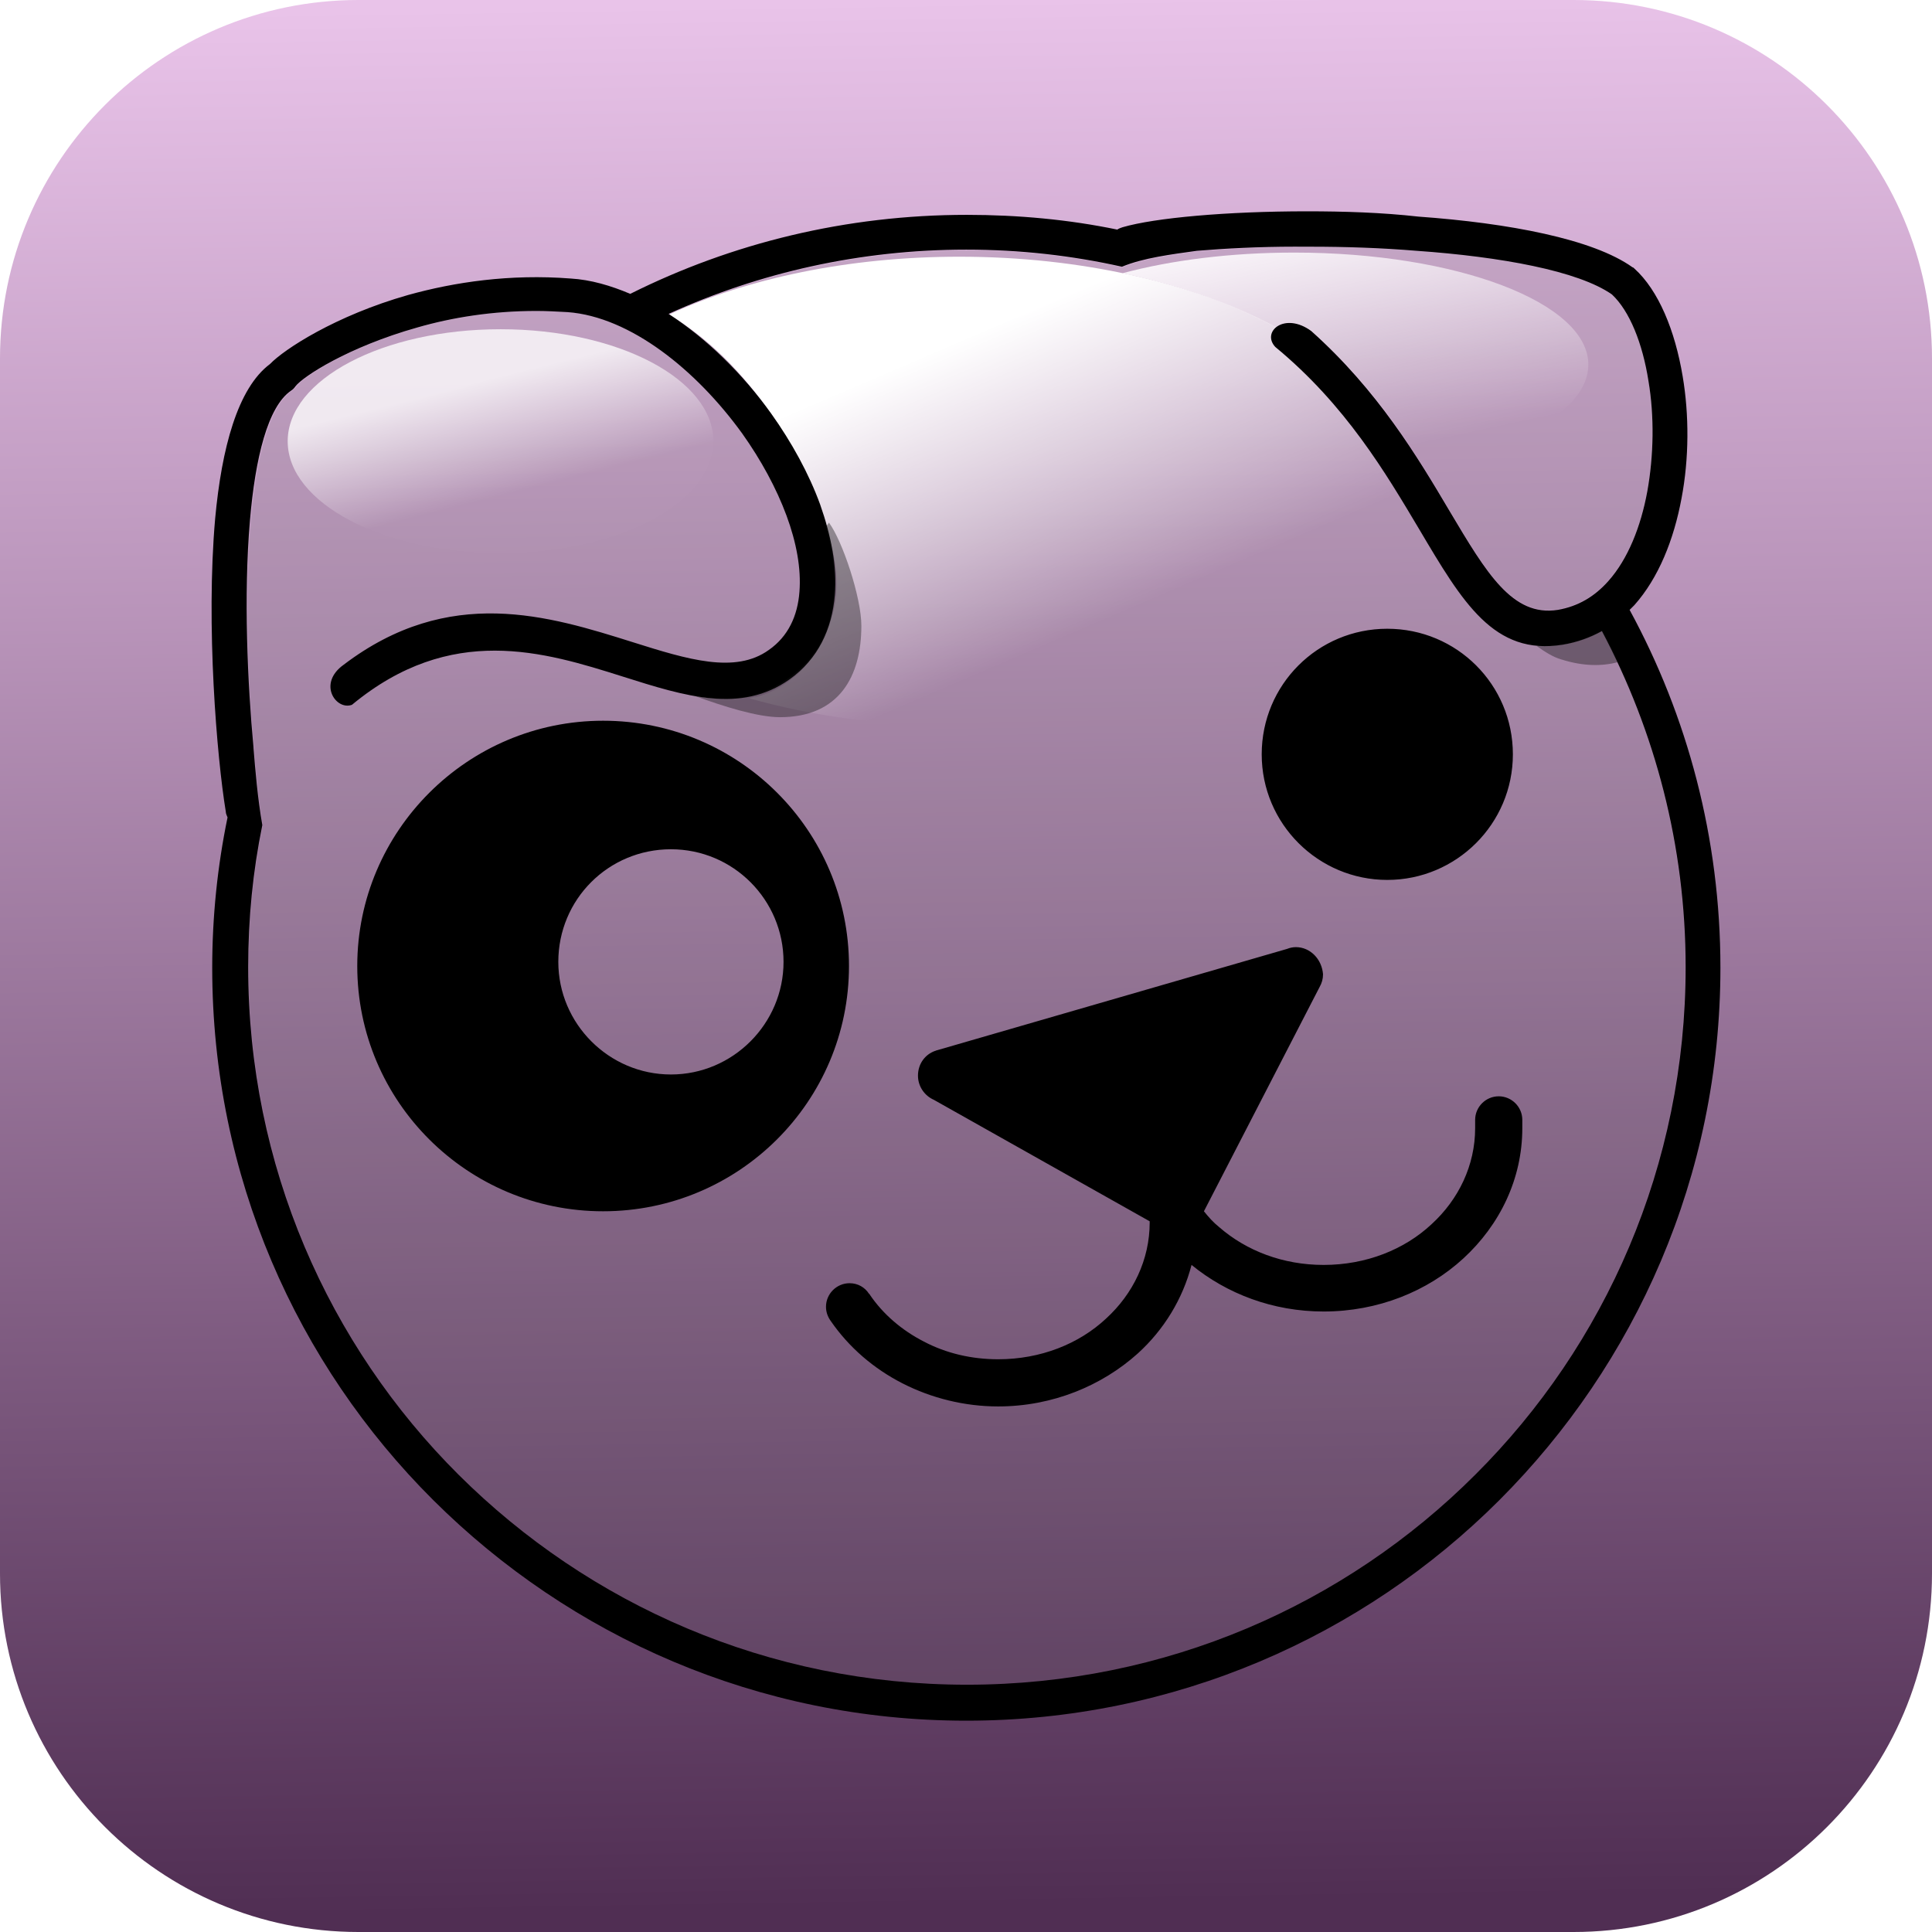
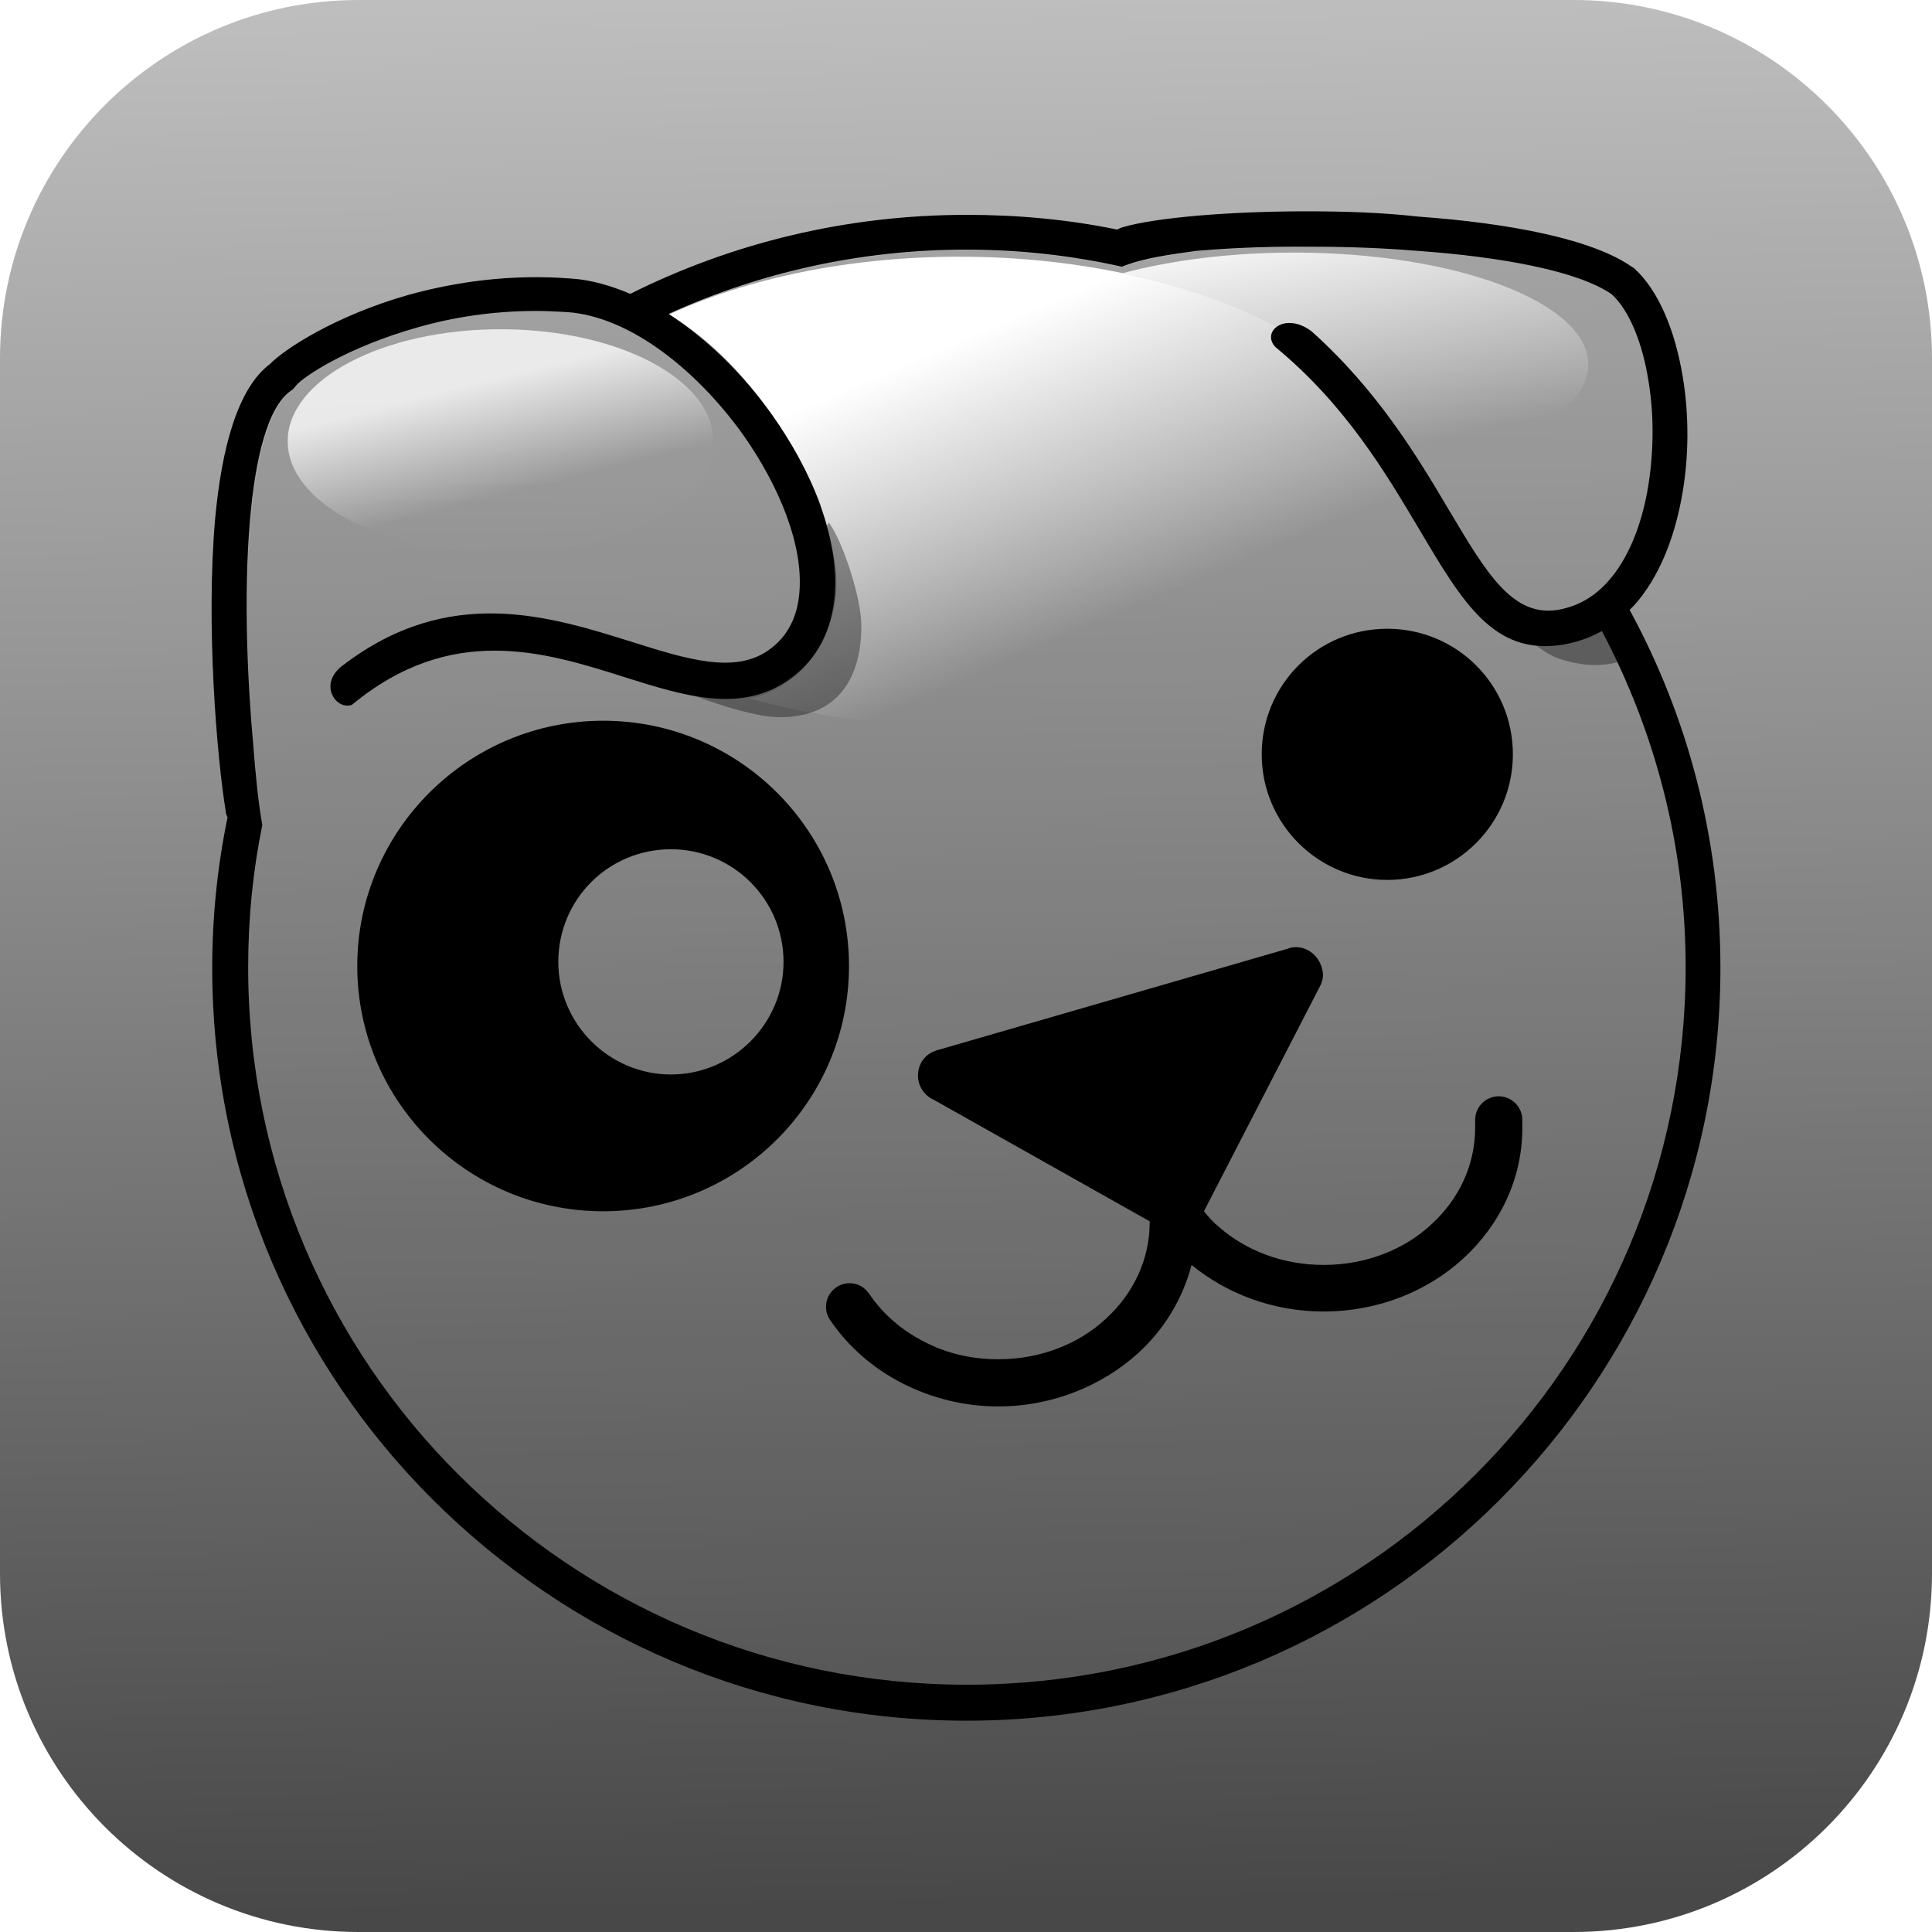
<svg xmlns="http://www.w3.org/2000/svg" xmlns:ns1="http://vectornator.io" height="100%" stroke-miterlimit="10" style="fill-rule:nonzero;clip-rule:evenodd;stroke-linecap:round;stroke-linejoin:round;" version="1.1" viewBox="0 0 512 512" width="100%" xml:space="preserve">
  <defs>
    <linearGradient gradientTransform="matrix(1 0 0 1 0 0)" gradientUnits="userSpaceOnUse" id="LinearGradient" x1="246.99" x2="254.91" y1="-0.49" y2="505.165">
-       <stop offset="0.001" stop-color="#e9c3e9" />
-       <stop offset="1" stop-color="#502e53" />
+       <stop offset="0.001" stop-color="#bebebe" />
+       <stop offset="1" stop-color="#484848" />
    </linearGradient>
    <radialGradient cx="189415" cy="225561" gradientTransform="matrix(1.5625 0 0 1.5625 54.5213 56)" gradientUnits="userSpaceOnUse" id="RadialGradient" r="781143">
      <stop offset="0" stop-color="#000000" stop-opacity="0.23" />
      <stop offset="1" stop-color="#ffffff" stop-opacity="0" />
    </radialGradient>
    <linearGradient gradientTransform="matrix(1.5625 0 0 1.5625 54.5213 56)" gradientUnits="userSpaceOnUse" id="LinearGradient_2" x1="190.054" x2="199.227" y1="-1.936" y2="40.946">
      <stop offset="0" stop-color="#fffdff" />
      <stop offset="1" stop-color="#ffffff" stop-opacity="0" />
    </linearGradient>
    <linearGradient gradientTransform="matrix(1.5625 0 0 1.5625 54.5213 56)" gradientUnits="userSpaceOnUse" id="LinearGradient_3" x1="126.493" x2="147.577" y1="22.426" y2="71.553">
      <stop offset="0" stop-color="#ffffff" />
      <stop offset="1" stop-color="#ffffff" stop-opacity="0" />
    </linearGradient>
    <linearGradient gradientTransform="matrix(1.5625 0 0 1.5625 54.5213 56)" gradientUnits="userSpaceOnUse" id="LinearGradient_4" x1="51.249" x2="46.453" y1="48.02" y2="28.953">
      <stop offset="0" stop-color="#ffffff" stop-opacity="0.009" />
      <stop offset="1" stop-color="#ffffff" stop-opacity="0.784" />
    </linearGradient>
    <radialGradient cx="135289" cy="147409" gradientTransform="matrix(1.5625 0 0 1.5625 54.5213 56)" gradientUnits="userSpaceOnUse" id="RadialGradient_2" r="720148">
      <stop offset="0" stop-color="#000000" stop-opacity="0" />
      <stop offset="0.633" stop-color="#ffffff" stop-opacity="0" />
      <stop offset="0.698" stop-color="#000000" stop-opacity="0.392" />
      <stop offset="0.997" stop-color="#000000" stop-opacity="0.994" />
      <stop offset="1" stop-color="#000000" />
    </radialGradient>
  </defs>
  <g id="Ebene-1" ns1:layerName="Ebene 1">
    <path d="M2.84217e-14 95C2.84217e-14 42.533 42.533 0 95 0L417 0C469.467 0 512 42.533 512 95L512 417C512 469.467 469.467 512 417 512L95 512C42.533 512 2.84217e-14 469.467 2.84217e-14 417L2.84217e-14 95Z" fill="url(#LinearGradient)" fill-rule="nonzero" opacity="1" stroke="none" ns1:layerName="Rechteck 1" />
    <g opacity="1" ns1:layerName="g">
      <path d="M375.459 66.312C397.646 67.875 418.115 71.625 427.178 77.875C431.865 82.25 435.303 90.844 436.865 100.844C438.428 110.063 438.271 120.531 436.553 130.062C434.834 139.438 431.396 148.031 426.24 153.812C422.646 157.875 418.271 160.531 412.803 161.469C400.771 163.344 393.896 151.625 384.209 135.375C375.615 120.844 365.146 103.188 347.49 87.562C340.459 82.406 334.209 87.719 337.959 91.781C356.709 107.406 367.334 125.375 376.084 140.063C387.646 159.594 395.928 173.656 414.209 170.688C417.959 170.063 421.396 168.813 424.521 167.094C438.584 193.656 446.553 223.969 446.553 256.313C446.553 308.969 425.303 356.469 390.771 391C356.396 425.375 308.74 446.781 256.24 446.781C203.74 446.781 156.084 425.531 121.709 391C87.334 356.625 65.928 308.969 65.928 256.313C65.928 243.344 67.178 230.844 69.678 218.656C68.428 211.625 67.803 203.969 67.334 198.188C65.771 181.313 64.678 157.875 66.553 137.875C67.959 121.469 71.24 107.719 77.49 103.5C77.959 103.188 78.271 102.875 78.584 102.406C80.615 99.75 92.49 91.938 110.771 86.781C119.99 84.125 130.615 82.406 142.334 82.406C144.99 82.406 147.803 82.562 150.615 82.719C167.021 83.969 184.678 98.031 196.865 115.063C201.865 122.094 205.928 129.594 208.584 136.938C211.24 144.125 212.49 151 212.021 157.094C211.553 163.5 209.053 168.969 203.896 172.563C194.99 178.969 182.334 175.063 167.959 170.531C145.615 163.5 119.365 155.219 91.24 176.469C84.209 181.469 89.103 187.914 93.321 186.352C119.571 164.477 144.692 172.578 165.473 179.141C182.192 184.453 195.771 189.027 208.584 179.964C216.084 174.495 220.773 165.289 220.773 157.906C220.773 150.522 219.99 142.414 217.021 134.133C214.053 126.008 209.99 117.563 204.521 109.906C197.021 99.438 187.49 90.062 177.334 83.344C201.396 72.406 228.115 66.312 256.24 66.312C270.459 66.312 284.209 67.875 297.49 70.844C303.115 68.5 310.615 67.562 317.178 66.625C324.678 66 333.584 65.531 343.271 65.531C344.678 65.219 345.928 65.219 347.334 65.219C356.553 65.219 366.084 65.531 375.459 66.312Z" fill="url(#RadialGradient)" fill-rule="nonzero" opacity="1" stroke="none" ns1:layerName="path" />
      <path d="M342.959 66.938C386.084 66.938 420.928 80.219 420.928 96.625C420.928 109.281 400.303 120.063 371.084 124.281C366.865 100.688 337.49 80.844 297.49 72.406C310.303 68.969 326.084 66.938 342.959 66.938Z" fill="url(#LinearGradient_2)" fill-rule="nonzero" opacity="1" stroke="none" ns1:layerName="path" />
      <path d="M254.209 68.031C319.053 68.031 371.709 95.844 371.709 130.219C371.709 164.594 319.053 192.406 254.209 192.406C234.053 192.406 215.146 189.75 198.584 185.062C199.209 184.906 199.678 184.75 200.303 184.75C204.521 183.656 208.74 181.313 212.803 177.25C216.553 172.875 219.209 168.188 220.615 162.875C222.021 157.719 222.021 151.938 220.615 145.688C219.209 139.594 217.178 133.813 214.834 128.344C212.334 122.875 209.521 117.562 206.24 112.406C202.334 106.625 198.115 101.156 193.428 96.312C188.74 91.469 183.428 87.094 177.334 83.344C197.959 73.812 224.834 68.031 254.209 68.031Z" fill="url(#LinearGradient_3)" fill-rule="nonzero" opacity="1" stroke="none" ns1:layerName="path" />
-       <path d="M346.396 56C325.146 56 306.084 57.719 297.49 60.219C297.021 60.375 296.553 60.531 296.084 60.844C283.271 58.188 269.834 56.938 256.24 56.938C224.209 56.938 193.896 64.438 167.021 77.875C161.865 75.688 156.553 74.125 151.24 73.812C135.146 72.562 120.459 74.75 108.115 78.188C88.896 83.656 75.303 92.562 71.553 96.469C62.959 102.875 58.74 118.813 57.021 137.406C54.521 165.688 57.49 200.844 59.834 215.063C59.834 215.688 60.146 216.156 60.303 216.625C57.646 229.438 56.24 242.875 56.24 256.469C56.24 311.625 78.584 361.469 114.834 397.562C151.084 433.656 200.928 456 256.084 456C311.24 456 361.24 433.656 397.334 397.562C433.428 361.469 455.928 311.625 455.928 256.469C455.928 222.094 447.178 189.75 431.865 161.625L433.115 160.375C439.521 153.188 443.584 143.031 445.615 132.094C447.646 121.469 447.646 109.906 445.928 99.75C443.896 87.562 439.521 76.938 433.115 71.156C432.959 71 432.803 70.844 432.646 70.844C422.178 63.344 399.834 59.125 375.928 57.406C366.24 56.312 356.084 56 346.396 56ZM347.334 65.375C356.553 65.375 366.084 65.688 375.459 66.469C397.646 68.031 418.271 71.781 427.178 78.031C431.865 82.406 435.303 91 436.865 101C438.428 110.219 438.271 120.688 436.553 130.219C434.834 139.594 431.396 148.188 426.24 153.969C422.646 158.031 418.271 160.688 412.803 161.625C400.771 163.5 393.896 151.781 384.209 135.531C375.615 121 365.146 103.5 347.49 87.719C340.459 82.562 334.209 87.875 337.959 91.938C356.709 107.406 367.334 125.531 376.084 140.219C387.646 159.75 395.928 173.813 414.209 170.844C417.959 170.219 421.396 168.969 424.521 167.25C438.584 193.813 446.709 224.125 446.709 256.313C446.709 308.813 425.459 356.469 390.928 390.844C356.553 425.219 308.896 446.469 256.24 446.469C203.584 446.469 156.084 425.219 121.553 390.844C87.021 356.469 65.771 308.813 65.771 256.313C65.771 243.344 67.021 230.844 69.521 218.656C68.271 211.625 67.646 203.969 67.178 198.188L67.178 198.031C65.615 181.313 64.521 157.875 66.24 137.875C67.646 121.469 70.928 107.719 77.178 103.5C77.646 103.188 77.959 102.875 78.271 102.406C80.303 99.75 92.334 91.938 110.615 86.781C119.834 84.125 130.459 82.406 142.178 82.406C144.834 82.406 147.646 82.562 150.459 82.719C167.021 83.969 184.521 98.031 196.709 114.906C201.709 121.938 205.771 129.438 208.428 136.625C211.084 143.813 212.334 150.688 211.865 156.781C211.396 163.188 208.896 168.656 203.74 172.25C194.834 178.656 182.178 174.75 167.803 170.219C145.459 163.188 119.053 154.906 91.084 176.156C84.053 181.156 89.053 188.344 93.271 186.781C119.521 165.063 144.209 172.719 164.99 179.281C181.709 184.594 196.396 189.125 209.209 180.063C216.865 174.594 220.459 166.781 221.24 157.719C221.865 150.219 220.303 142.094 217.334 133.656C214.365 125.531 209.834 117.25 204.365 109.594C196.865 99.125 187.334 89.75 177.178 83.188C201.24 72.25 227.959 66.156 256.084 66.156C270.303 66.156 284.053 67.719 297.334 70.688C302.959 68.344 310.459 67.406 317.178 66.469C324.678 65.844 333.584 65.375 343.271 65.375C343.271 65.375 347.334 65.375 347.334 65.375ZM367.646 166.625C349.209 166.625 334.365 181.469 334.365 199.906C334.365 218.344 349.365 233.188 367.646 233.188C385.928 233.188 400.928 218.344 400.928 199.906C400.928 181.469 386.084 166.625 367.646 166.625ZM159.834 191C123.896 191 94.678 220.219 94.678 256C94.678 291.938 123.896 321 159.834 321C195.771 321 224.99 291.938 224.99 256C224.99 220.063 195.771 191 159.834 191ZM177.803 225.063C194.365 225.063 207.646 238.5 207.646 254.906C207.646 271.313 194.209 284.75 177.803 284.75C161.396 284.75 147.959 271.313 147.959 254.906C147.959 238.344 161.24 225.063 177.803 225.063ZM343.428 251C342.646 251 341.865 251.156 341.084 251.469L248.271 278.344C248.115 278.344 247.959 278.5 247.803 278.5C245.146 279.438 243.271 281.937 243.271 285.062C243.271 287.875 244.99 290.375 247.49 291.469L304.678 323.656L304.678 323.969C304.678 333.813 300.303 342.875 293.115 349.438C285.928 356.156 275.771 360.219 264.521 360.219C257.49 360.219 250.771 358.656 244.834 355.531C239.053 352.562 234.053 348.344 230.459 343.031C230.459 342.875 230.303 342.875 230.303 342.875C229.209 341.156 227.334 340.062 225.146 340.062C221.709 340.062 218.896 342.875 218.896 346.312C218.896 347.719 219.365 348.969 220.146 350.062C224.99 357.094 231.553 362.719 239.209 366.625C246.865 370.531 255.615 372.719 264.521 372.719C278.896 372.719 292.021 367.25 301.553 358.656C308.428 352.406 313.428 344.281 315.771 335.219C325.146 342.875 337.334 347.562 350.771 347.562C365.146 347.562 378.271 342.25 387.803 333.5C397.49 324.594 403.428 312.406 403.428 298.969L403.428 296.938L403.428 296.781C403.428 293.344 400.615 290.531 397.178 290.531C393.74 290.531 390.928 293.344 390.928 296.781L390.928 298.969C390.928 308.813 386.553 317.875 379.365 324.438C372.178 331.156 362.021 335.219 350.771 335.219C339.99 335.219 330.303 331.469 323.115 325.219C321.553 323.969 320.303 322.563 319.053 321L349.678 261.625C350.303 260.531 350.615 259.438 350.615 258.188C350.303 254.125 347.178 251 343.428 251Z" fill="#000000" fill-rule="nonzero" opacity="1" stroke="none" ns1:layerName="path" />
+       <path d="M346.396 56C325.146 56 306.084 57.719 297.49 60.219C297.021 60.375 296.553 60.531 296.084 60.844C283.271 58.188 269.834 56.938 256.24 56.938C224.209 56.938 193.896 64.438 167.021 77.875C161.865 75.688 156.553 74.125 151.24 73.812C135.146 72.562 120.459 74.75 108.115 78.188C88.896 83.656 75.303 92.562 71.553 96.469C62.959 102.875 58.74 118.813 57.021 137.406C54.521 165.688 57.49 200.844 59.834 215.063C59.834 215.688 60.146 216.156 60.303 216.625C57.646 229.438 56.24 242.875 56.24 256.469C56.24 311.625 78.584 361.469 114.834 397.562C151.084 433.656 200.928 456 256.084 456C311.24 456 361.24 433.656 397.334 397.562C433.428 361.469 455.928 311.625 455.928 256.469C455.928 222.094 447.178 189.75 431.865 161.625L433.115 160.375C439.521 153.188 443.584 143.031 445.615 132.094C447.646 121.469 447.646 109.906 445.928 99.75C443.896 87.562 439.521 76.938 433.115 71.156C432.959 71 432.803 70.844 432.646 70.844C422.178 63.344 399.834 59.125 375.928 57.406C366.24 56.312 356.084 56 346.396 56ZM347.334 65.375C356.553 65.375 366.084 65.688 375.459 66.469C397.646 68.031 418.271 71.781 427.178 78.031C431.865 82.406 435.303 91 436.865 101C438.428 110.219 438.271 120.688 436.553 130.219C434.834 139.594 431.396 148.188 426.24 153.969C422.646 158.031 418.271 160.688 412.803 161.625C400.771 163.5 393.896 151.781 384.209 135.531C375.615 121 365.146 103.5 347.49 87.719C340.459 82.562 334.209 87.875 337.959 91.938C356.709 107.406 367.334 125.531 376.084 140.219C387.646 159.75 395.928 173.813 414.209 170.844C417.959 170.219 421.396 168.969 424.521 167.25C438.584 193.813 446.709 224.125 446.709 256.313C446.709 308.813 425.459 356.469 390.928 390.844C356.553 425.219 308.896 446.469 256.24 446.469C203.584 446.469 156.084 425.219 121.553 390.844C87.021 356.469 65.771 308.813 65.771 256.313C65.771 243.344 67.021 230.844 69.521 218.656C68.271 211.625 67.646 203.969 67.178 198.188L67.178 198.031C65.615 181.313 64.521 157.875 66.24 137.875C67.646 121.469 70.928 107.719 77.178 103.5C77.646 103.188 77.959 102.875 78.271 102.406C80.303 99.75 92.334 91.938 110.615 86.781C119.834 84.125 130.459 82.406 142.178 82.406C144.834 82.406 147.646 82.562 150.459 82.719C167.021 83.969 184.521 98.031 196.709 114.906C201.709 121.938 205.771 129.438 208.428 136.625C211.084 143.813 212.334 150.688 211.865 156.781C211.396 163.188 208.896 168.656 203.74 172.25C194.834 178.656 182.178 174.75 167.803 170.219C145.459 163.188 119.053 154.906 91.084 176.156C84.053 181.156 89.053 188.344 93.271 186.781C119.521 165.063 144.209 172.719 164.99 179.281C181.709 184.594 196.396 189.125 209.209 180.063C216.865 174.594 220.459 166.781 221.24 157.719C221.865 150.219 220.303 142.094 217.334 133.656C214.365 125.531 209.834 117.25 204.365 109.594C196.865 99.125 187.334 89.75 177.178 83.188C201.24 72.25 227.959 66.156 256.084 66.156C270.303 66.156 284.053 67.719 297.334 70.688C302.959 68.344 310.459 67.406 317.178 66.469C324.678 65.844 333.584 65.375 343.271 65.375L347.334 65.375ZM367.646 166.625C349.209 166.625 334.365 181.469 334.365 199.906C334.365 218.344 349.365 233.188 367.646 233.188C385.928 233.188 400.928 218.344 400.928 199.906C400.928 181.469 386.084 166.625 367.646 166.625ZM159.834 191C123.896 191 94.678 220.219 94.678 256C94.678 291.938 123.896 321 159.834 321C195.771 321 224.99 291.938 224.99 256C224.99 220.063 195.771 191 159.834 191ZM177.803 225.063C194.365 225.063 207.646 238.5 207.646 254.906C207.646 271.313 194.209 284.75 177.803 284.75C161.396 284.75 147.959 271.313 147.959 254.906C147.959 238.344 161.24 225.063 177.803 225.063ZM343.428 251C342.646 251 341.865 251.156 341.084 251.469L248.271 278.344C248.115 278.344 247.959 278.5 247.803 278.5C245.146 279.438 243.271 281.937 243.271 285.062C243.271 287.875 244.99 290.375 247.49 291.469L304.678 323.656L304.678 323.969C304.678 333.813 300.303 342.875 293.115 349.438C285.928 356.156 275.771 360.219 264.521 360.219C257.49 360.219 250.771 358.656 244.834 355.531C239.053 352.562 234.053 348.344 230.459 343.031C230.459 342.875 230.303 342.875 230.303 342.875C229.209 341.156 227.334 340.062 225.146 340.062C221.709 340.062 218.896 342.875 218.896 346.312C218.896 347.719 219.365 348.969 220.146 350.062C224.99 357.094 231.553 362.719 239.209 366.625C246.865 370.531 255.615 372.719 264.521 372.719C278.896 372.719 292.021 367.25 301.553 358.656C308.428 352.406 313.428 344.281 315.771 335.219C325.146 342.875 337.334 347.562 350.771 347.562C365.146 347.562 378.271 342.25 387.803 333.5C397.49 324.594 403.428 312.406 403.428 298.969L403.428 296.938L403.428 296.781C403.428 293.344 400.615 290.531 397.178 290.531C393.74 290.531 390.928 293.344 390.928 296.781L390.928 298.969C390.928 308.813 386.553 317.875 379.365 324.438C372.178 331.156 362.021 335.219 350.771 335.219C339.99 335.219 330.303 331.469 323.115 325.219C321.553 323.969 320.303 322.563 319.053 321L349.678 261.625C350.303 260.531 350.615 259.438 350.615 258.188C350.303 254.125 347.178 251 343.428 251Z" fill="#000000" fill-rule="nonzero" opacity="1" stroke="none" ns1:layerName="path" />
      <path d="M76.24 116.938C76.24 100.542 101.494 87.25 132.646 87.25C163.799 87.25 189.053 100.542 189.053 116.938C189.053 133.333 163.799 146.625 132.646 146.625C101.494 146.625 76.24 133.333 76.24 116.938Z" fill="url(#LinearGradient_4)" fill-rule="nonzero" opacity="1" stroke="none" ns1:layerName="ellipse" />
      <path d="M206.709 190.063C222.49 190.063 228.271 179.125 228.271 165.844C228.271 158.344 223.271 143.344 219.678 138.5L218.885 139.628C220.604 145.878 221.526 152.034 221.057 157.659C220.276 166.878 216.635 174.325 208.979 179.638C201.323 185.263 193.01 186.083 183.948 184.364C191.604 187.177 200.771 190.063 206.709 190.063ZM413.74 174.75C419.678 176.625 424.574 176.569 428.793 175.475C427.543 172.663 426.006 169.709 424.599 167.053C421.474 168.772 418.184 170.094 414.434 170.719C411.778 171.031 409.365 171.313 407.178 171.156C409.365 172.719 411.553 174.125 413.74 174.75Z" fill="#141414" fill-opacity="0.392" fill-rule="nonzero" opacity="1" stroke="none" ns1:layerName="path" />
      <path d="M427.646 189.438C427.646 296 341.24 382.406 234.678 382.406C162.178 382.406 98.896 342.406 65.928 283.188C79.365 376.469 159.834 448.344 256.865 448.344C363.428 448.344 449.834 361.938 449.834 255.375C449.99 221.313 441.084 189.281 425.615 161.625C426.865 170.688 427.646 179.906 427.646 189.438Z" fill="url(#RadialGradient_2)" fill-rule="nonzero" opacity="1" stroke="none" ns1:layerName="path" />
    </g>
  </g>
</svg>
